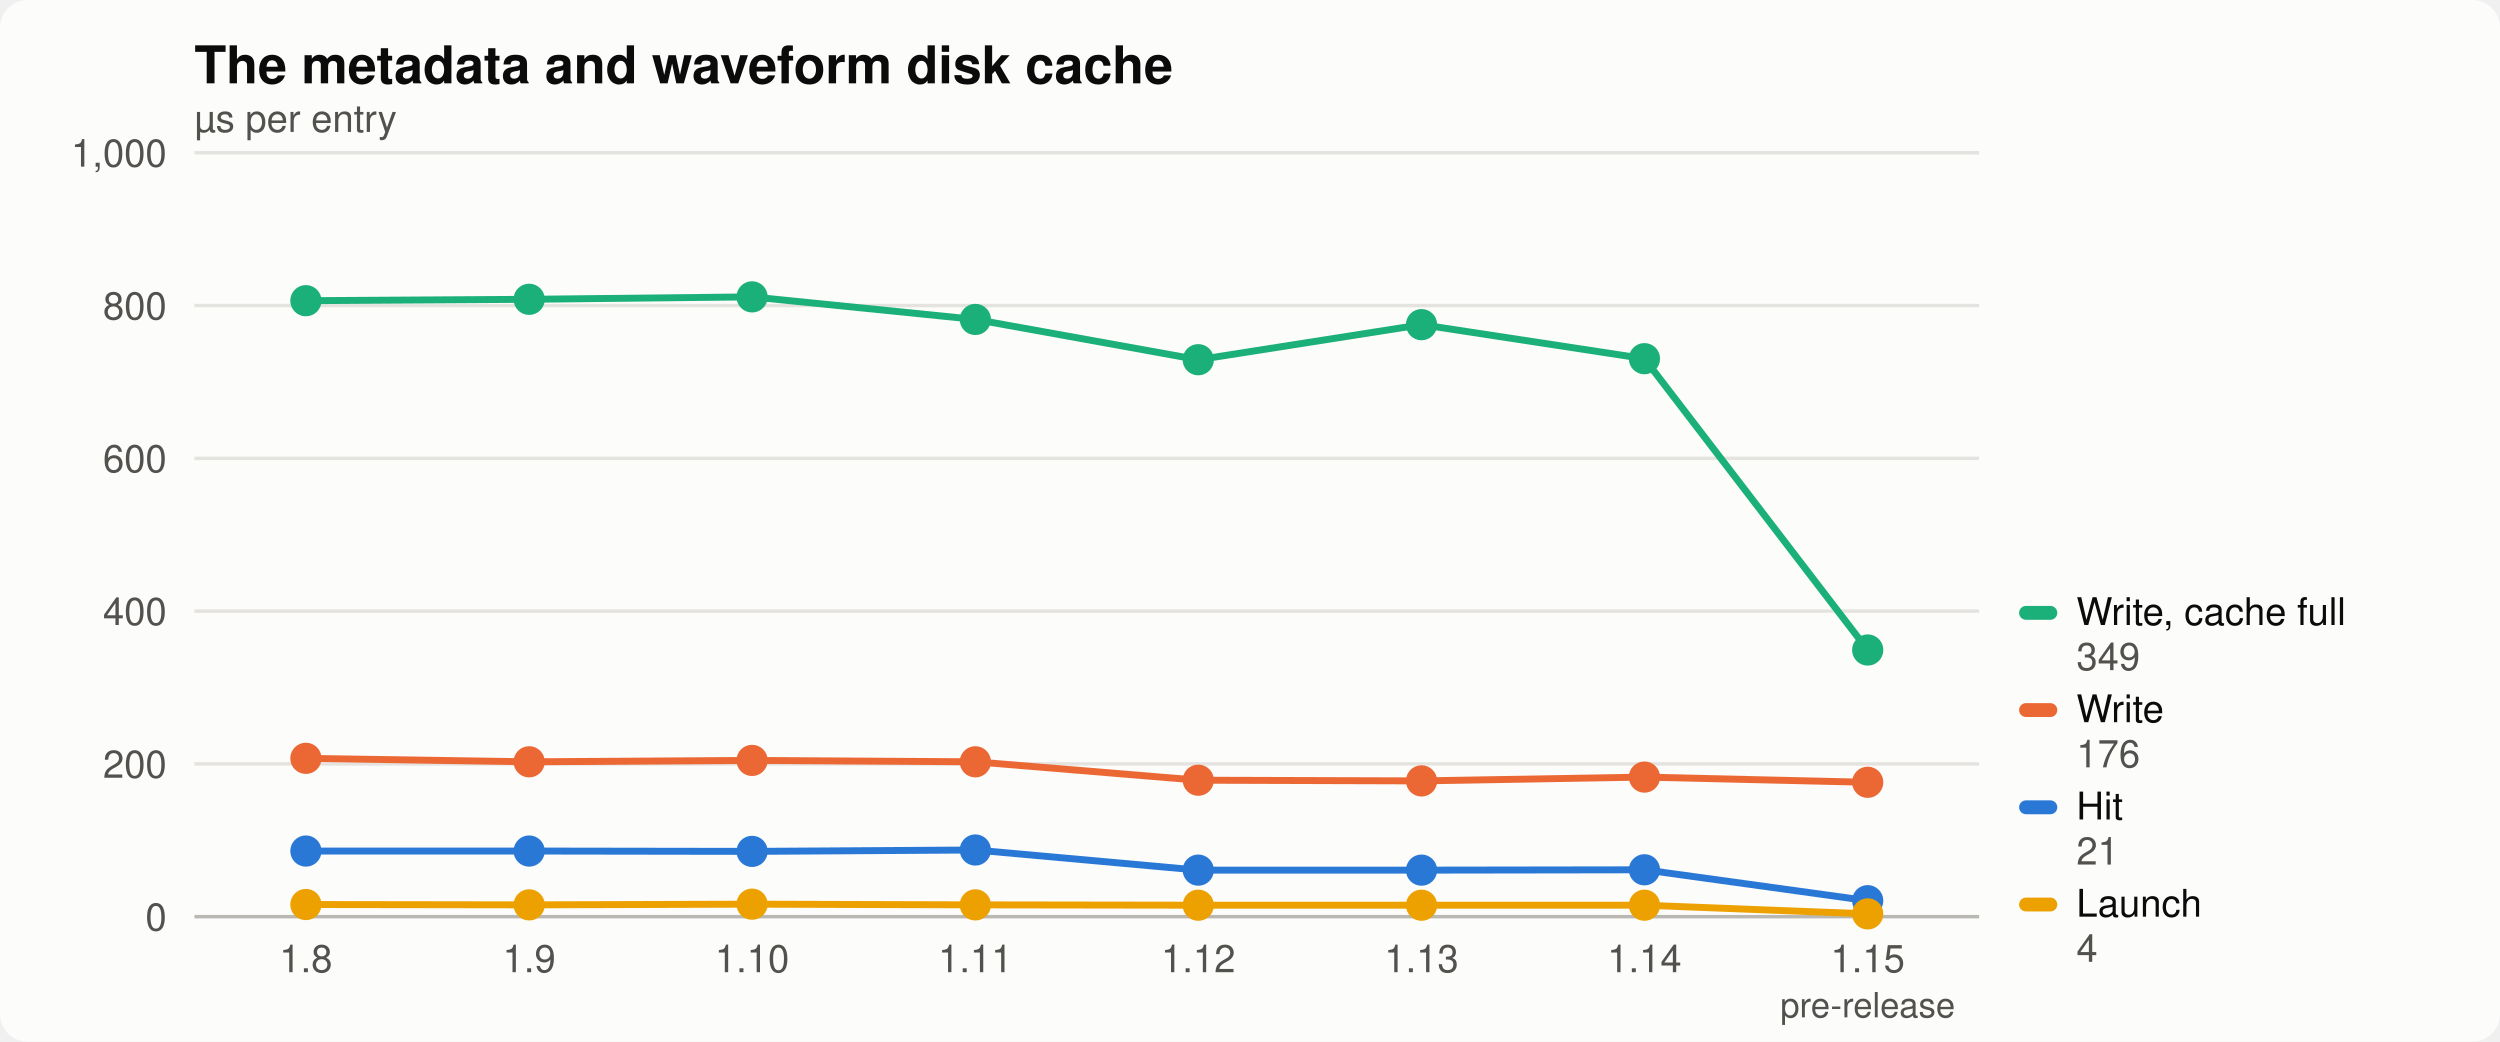
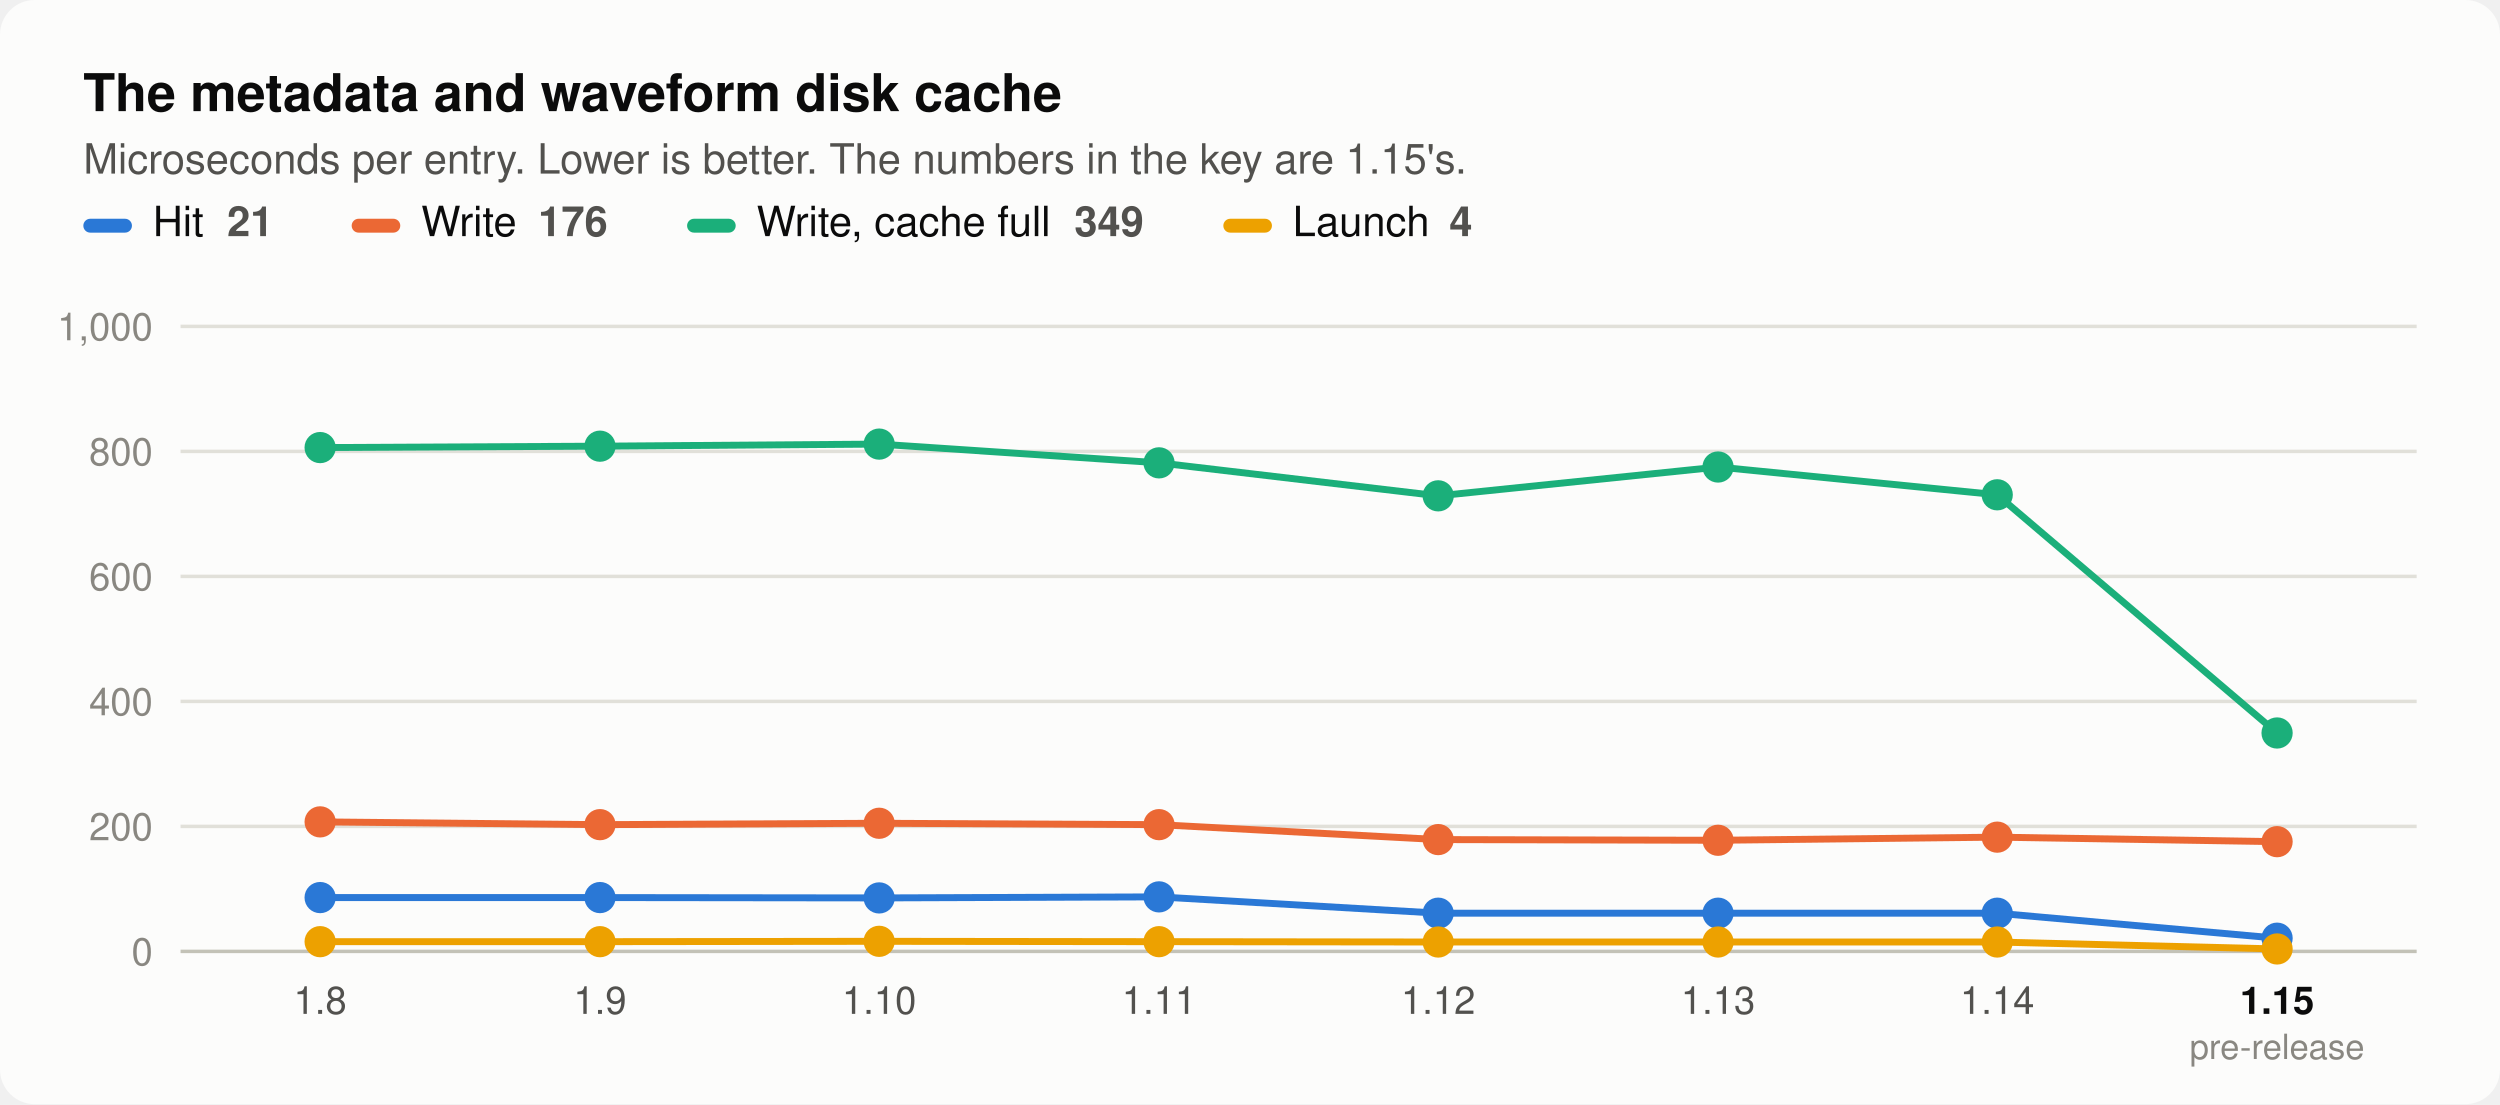
- <svg xmlns="http://www.w3.org/2000/svg" viewBox="0 0 720 300" width="720" height="300" font-family="-apple-system,BlinkMacSystemFont,Segoe UI,Helvetica,Arial,sans-serif" role="img" aria-label="The metadata and waveform disk cache">
-   <style>.bg{fill:#fcfcfb}.t{fill:#0b0b0b}.m{fill:#52514e}.g{stroke:#e4e3df}.a{stroke:#b9b8b2}.s0{stroke:#2a78d6;fill:#2a78d6}.s1{stroke:#eb6834;fill:#eb6834}.s2{stroke:#1baf7a;fill:#1baf7a}.s3{stroke:#eda100;fill:#eda100}@media (prefers-color-scheme:dark){.bg{fill:#1a1a19}.t{fill:#ffffff}.m{fill:#c3c2b7}.g{stroke:#2f2f2d}.a{stroke:#555550}.s0{stroke:#3987e5;fill:#3987e5}.s1{stroke:#d95926;fill:#d95926}.s2{stroke:#199e70;fill:#199e70}.s3{stroke:#c98500;fill:#c98500}}.l{fill:none;stroke-width:2;stroke-linejoin:round;stroke-linecap:round}</style>
-   <rect class="bg" width="720" height="300" rx="8" />
-   <text class="t" x="56" y="24" font-size="15" font-weight="600">The metadata and waveform disk cache</text>
-   <text class="m" x="56" y="38" font-size="11">µs per entry</text>
-   <line class="a" x1="56" x2="570" y1="264.0" y2="264.0" />
-   <text class="m" x="48" y="268.0" font-size="11" text-anchor="end">0</text>
-   <line class="g" x1="56" x2="570" y1="220.0" y2="220.0" />
-   <text class="m" x="48" y="224.0" font-size="11" text-anchor="end">200</text>
-   <line class="g" x1="56" x2="570" y1="176.0" y2="176.0" />
-   <text class="m" x="48" y="180.0" font-size="11" text-anchor="end">400</text>
-   <line class="g" x1="56" x2="570" y1="132.0" y2="132.0" />
-   <text class="m" x="48" y="136.0" font-size="11" text-anchor="end">600</text>
-   <line class="g" x1="56" x2="570" y1="88.0" y2="88.0" />
-   <text class="m" x="48" y="92.0" font-size="11" text-anchor="end">800</text>
-   <line class="g" x1="56" x2="570" y1="44.0" y2="44.0" />
-   <text class="m" x="48" y="48.0" font-size="11" text-anchor="end">1,000</text>
-   <text class="m" x="88.1" y="280" font-size="11" text-anchor="middle">1.8</text>
-   <text class="m" x="152.4" y="280" font-size="11" text-anchor="middle">1.9</text>
-   <text class="m" x="216.6" y="280" font-size="11" text-anchor="middle">1.10</text>
-   <text class="m" x="280.9" y="280" font-size="11" text-anchor="middle">1.11</text>
-   <text class="m" x="345.1" y="280" font-size="11" text-anchor="middle">1.12</text>
-   <text class="m" x="409.4" y="280" font-size="11" text-anchor="middle">1.13</text>
-   <text class="m" x="473.6" y="280" font-size="11" text-anchor="middle">1.14</text>
-   <text class="m" x="537.9" y="280" font-size="11" text-anchor="middle">1.15</text>
-   <text class="m" x="537.9" y="293" font-size="10" text-anchor="middle">pre-release</text>
-   <path class="l s0" d="M88.1,245.1 L152.4,245.1 L216.6,245.2 L280.9,244.8 L345.1,250.6 L409.4,250.6 L473.6,250.5 L537.9,259.4" />
-   <circle class="s0" cx="88.1" cy="245.1" r="4" stroke="none" />
-   <circle class="s0" cx="152.4" cy="245.1" r="4" stroke="none" />
-   <circle class="s0" cx="216.6" cy="245.2" r="4" stroke="none" />
-   <circle class="s0" cx="280.9" cy="244.8" r="4" stroke="none" />
-   <circle class="s0" cx="345.1" cy="250.6" r="4" stroke="none" />
-   <circle class="s0" cx="409.4" cy="250.6" r="4" stroke="none" />
-   <circle class="s0" cx="473.6" cy="250.5" r="4" stroke="none" />
-   <circle class="s0" cx="537.9" cy="259.4" r="4" stroke="none" />
-   <path class="l s1" d="M88.1,218.4 L152.4,219.4 L216.6,219.0 L280.9,219.4 L345.1,224.7 L409.4,224.9 L473.6,223.8 L537.9,225.3" />
-   <circle class="s1" cx="88.1" cy="218.4" r="4" stroke="none" />
-   <circle class="s1" cx="152.4" cy="219.4" r="4" stroke="none" />
-   <circle class="s1" cx="216.6" cy="219.0" r="4" stroke="none" />
-   <circle class="s1" cx="280.9" cy="219.4" r="4" stroke="none" />
-   <circle class="s1" cx="345.1" cy="224.7" r="4" stroke="none" />
-   <circle class="s1" cx="409.4" cy="224.9" r="4" stroke="none" />
-   <circle class="s1" cx="473.6" cy="223.8" r="4" stroke="none" />
-   <circle class="s1" cx="537.9" cy="225.3" r="4" stroke="none" />
-   <path class="l s2" d="M88.1,86.6 L152.4,86.2 L216.6,85.5 L280.9,92.0 L345.1,103.6 L409.4,93.5 L473.6,103.3 L537.9,187.2" />
-   <circle class="s2" cx="88.1" cy="86.6" r="4" stroke="none" />
-   <circle class="s2" cx="152.4" cy="86.2" r="4" stroke="none" />
-   <circle class="s2" cx="216.6" cy="85.5" r="4" stroke="none" />
-   <circle class="s2" cx="280.9" cy="92.0" r="4" stroke="none" />
-   <circle class="s2" cx="345.1" cy="103.6" r="4" stroke="none" />
-   <circle class="s2" cx="409.4" cy="93.5" r="4" stroke="none" />
-   <circle class="s2" cx="473.6" cy="103.3" r="4" stroke="none" />
-   <circle class="s2" cx="537.9" cy="187.2" r="4" stroke="none" />
-   <path class="l s3" d="M88.1,260.5 L152.4,260.6 L216.6,260.4 L280.9,260.6 L345.1,260.7 L409.4,260.7 L473.6,260.7 L537.9,263.2" />
-   <circle class="s3" cx="88.1" cy="260.5" r="4" stroke="none" />
-   <circle class="s3" cx="152.4" cy="260.6" r="4" stroke="none" />
-   <circle class="s3" cx="216.6" cy="260.4" r="4" stroke="none" />
-   <circle class="s3" cx="280.9" cy="260.6" r="4" stroke="none" />
-   <circle class="s3" cx="345.1" cy="260.7" r="4" stroke="none" />
-   <circle class="s3" cx="409.4" cy="260.7" r="4" stroke="none" />
-   <circle class="s3" cx="473.6" cy="260.7" r="4" stroke="none" />
-   <circle class="s3" cx="537.9" cy="263.2" r="4" stroke="none" />
-   <rect class="s2" x="582" y="175.0" width="10" height="3" rx="1.5" stroke="none" />
-   <text class="t" x="598" y="180.0" font-size="11">Write, cache full</text>
-   <text class="m" x="598" y="193.0" font-size="11">349</text>
-   <rect class="s1" x="582" y="203.0" width="10" height="3" rx="1.5" stroke="none" />
-   <text class="t" x="598" y="208.0" font-size="11">Write</text>
-   <text class="m" x="598" y="221.0" font-size="11">176</text>
-   <rect class="s0" x="582" y="231.0" width="10" height="3" rx="1.5" stroke="none" />
-   <text class="t" x="598" y="236.0" font-size="11">Hit</text>
-   <text class="m" x="598" y="249.0" font-size="11">21</text>
-   <rect class="s3" x="582" y="259.0" width="10" height="3" rx="1.5" stroke="none" />
-   <text class="t" x="598" y="264.0" font-size="11">Launch</text>
-   <text class="m" x="598" y="277.0" font-size="11">4</text>
+ <svg xmlns="http://www.w3.org/2000/svg" viewBox="0 0 720 318" width="720" height="318" font-family="-apple-system,BlinkMacSystemFont,'Segoe UI',Helvetica,Arial,sans-serif" role="img" aria-label="The metadata and waveform disk cache">
+   <style>.bg{fill:#fcfcfb}.t{fill:#0b0b0b}.m{fill:#52514e}.q{fill:#898781}.box{fill:#f0efec}.g{stroke:#e1e0d9}.a{stroke:#c3c2b7}.k{stroke:#b9b8b2}.ring{stroke:#fcfcfb}.s0{fill:#2a78d6;stroke:#2a78d6}.s1{fill:#eb6834;stroke:#eb6834}.s2{fill:#1baf7a;stroke:#1baf7a}.s3{fill:#eda100;stroke:#eda100}@media (prefers-color-scheme:dark){.bg{fill:#1a1a19}.t{fill:#f0efec}.m{fill:#c3c2b7}.q{fill:#898781}.box{fill:#262624}.g{stroke:#2c2c2a}.a{stroke:#383835}.k{stroke:#55554f}.ring{stroke:#1a1a19}.s0{fill:#3987e5;stroke:#3987e5}.s1{fill:#d95926;stroke:#d95926}.s2{fill:#199e70;stroke:#199e70}.s3{fill:#c98500;stroke:#c98500}}text{font-variant-numeric:tabular-nums}.ln{fill:none;stroke-linejoin:round;stroke-linecap:round}rect.s0,rect.s1,rect.s2,rect.s3,rect.s4,rect.s5,rect.s6,rect.s7,rect.sg{stroke:none}</style>
+   <rect class="bg" width="720" height="318" rx="10" />
+   <text class="t" x="24.0" y="32.0" font-size="15" text-anchor="start" font-weight="600">The metadata and waveform disk cache</text>
+   <text class="m" x="24.0" y="50.0" font-size="12" text-anchor="start">Microseconds per entry. Lower is better. The numbers in the key are 1.15's.</text>
+   <rect class="s0" x="24" y="63.0" width="14" height="4" rx="2" />
+   <text class="t" x="44.0" y="68.0" font-size="12" text-anchor="start">Hit</text>
+   <text class="m" x="65.4" y="68.0" font-size="12" text-anchor="start" font-weight="600">21</text>
+   <rect class="s1" x="101.28" y="63.0" width="14" height="4" rx="2" />
+   <text class="t" x="121.3" y="68.0" font-size="12" text-anchor="start">Write</text>
+   <text class="m" x="155.0" y="68.0" font-size="12" text-anchor="start" font-weight="600">176</text>
+   <rect class="s2" x="197.88" y="63.0" width="14" height="4" rx="2" />
+   <text class="t" x="217.9" y="68.0" font-size="12" text-anchor="start">Write, cache full</text>
+   <text class="m" x="309.4" y="68.0" font-size="12" text-anchor="start" font-weight="600">349</text>
+   <rect class="s3" x="352.32" y="63.0" width="14" height="4" rx="2" />
+   <text class="t" x="372.3" y="68.0" font-size="12" text-anchor="start">Launch</text>
+   <text class="m" x="417.4" y="68.0" font-size="12" text-anchor="start" font-weight="600">4</text>
+   <line class="a" x1="52.0" y1="274.0" x2="696.0" y2="274.0" stroke-width="1" />
+   <text class="q" x="44.0" y="278.0" font-size="11" text-anchor="end">0</text>
+   <line class="g" x1="52.0" y1="238.0" x2="696.0" y2="238.0" stroke-width="1" />
+   <text class="q" x="44.0" y="242.0" font-size="11" text-anchor="end">200</text>
+   <line class="g" x1="52.0" y1="202.0" x2="696.0" y2="202.0" stroke-width="1" />
+   <text class="q" x="44.0" y="206.0" font-size="11" text-anchor="end">400</text>
+   <line class="g" x1="52.0" y1="166.0" x2="696.0" y2="166.0" stroke-width="1" />
+   <text class="q" x="44.0" y="170.0" font-size="11" text-anchor="end">600</text>
+   <line class="g" x1="52.0" y1="130.0" x2="696.0" y2="130.0" stroke-width="1" />
+   <text class="q" x="44.0" y="134.0" font-size="11" text-anchor="end">800</text>
+   <line class="g" x1="52.0" y1="94.0" x2="696.0" y2="94.0" stroke-width="1" />
+   <text class="q" x="44.0" y="98.0" font-size="11" text-anchor="end">1,000</text>
+   <text class="m" x="92.2" y="292.0" font-size="11" text-anchor="middle">1.8</text>
+   <text class="m" x="172.8" y="292.0" font-size="11" text-anchor="middle">1.9</text>
+   <text class="m" x="253.2" y="292.0" font-size="11" text-anchor="middle">1.10</text>
+   <text class="m" x="333.8" y="292.0" font-size="11" text-anchor="middle">1.11</text>
+   <text class="m" x="414.2" y="292.0" font-size="11" text-anchor="middle">1.12</text>
+   <text class="m" x="494.8" y="292.0" font-size="11" text-anchor="middle">1.13</text>
+   <text class="m" x="575.2" y="292.0" font-size="11" text-anchor="middle">1.14</text>
+   <text class="t" x="655.8" y="292.0" font-size="11" text-anchor="middle" font-weight="600">1.15</text>
+   <text class="q" x="655.8" y="305.0" font-size="10" text-anchor="middle">pre-release</text>
+   <path class="ln s0" stroke-width="2" d="M92.2,258.5 L172.8,258.5 L253.2,258.6 L333.8,258.3 L414.2,263.0 L494.8,263.0 L575.2,263.0 L655.8,270.2" />
+   <circle class="s0 ring" cx="92.2" cy="258.5" r="3.5" stroke-width="2" />
+   <circle class="s0 ring" cx="172.8" cy="258.5" r="3.5" stroke-width="2" />
+   <circle class="s0 ring" cx="253.2" cy="258.6" r="3.5" stroke-width="2" />
+   <circle class="s0 ring" cx="333.8" cy="258.3" r="3.5" stroke-width="2" />
+   <circle class="s0 ring" cx="414.2" cy="263.0" r="3.5" stroke-width="2" />
+   <circle class="s0 ring" cx="494.8" cy="263.0" r="3.5" stroke-width="2" />
+   <circle class="s0 ring" cx="575.2" cy="263.0" r="3.5" stroke-width="2" />
+   <circle class="s0 ring" cx="655.8" cy="270.2" r="3.5" stroke-width="2" />
+   <path class="ln s1" stroke-width="2" d="M92.2,236.7 L172.8,237.5 L253.2,237.1 L333.8,237.5 L414.2,241.8 L494.8,242.0 L575.2,241.1 L655.8,242.4" />
+   <circle class="s1 ring" cx="92.2" cy="236.7" r="3.5" stroke-width="2" />
+   <circle class="s1 ring" cx="172.8" cy="237.5" r="3.5" stroke-width="2" />
+   <circle class="s1 ring" cx="253.2" cy="237.1" r="3.5" stroke-width="2" />
+   <circle class="s1 ring" cx="333.8" cy="237.5" r="3.5" stroke-width="2" />
+   <circle class="s1 ring" cx="414.2" cy="241.8" r="3.5" stroke-width="2" />
+   <circle class="s1 ring" cx="494.8" cy="242.0" r="3.5" stroke-width="2" />
+   <circle class="s1 ring" cx="575.2" cy="241.1" r="3.5" stroke-width="2" />
+   <circle class="s1 ring" cx="655.8" cy="242.4" r="3.5" stroke-width="2" />
+   <path class="ln s2" stroke-width="2" d="M92.2,128.9 L172.8,128.5 L253.2,127.9 L333.8,133.3 L414.2,142.8 L494.8,134.5 L575.2,142.5 L655.8,211.1" />
+   <circle class="s2 ring" cx="92.2" cy="128.9" r="3.5" stroke-width="2" />
+   <circle class="s2 ring" cx="172.8" cy="128.5" r="3.5" stroke-width="2" />
+   <circle class="s2 ring" cx="253.2" cy="127.9" r="3.5" stroke-width="2" />
+   <circle class="s2 ring" cx="333.8" cy="133.3" r="3.5" stroke-width="2" />
+   <circle class="s2 ring" cx="414.2" cy="142.8" r="3.5" stroke-width="2" />
+   <circle class="s2 ring" cx="494.8" cy="134.5" r="3.5" stroke-width="2" />
+   <circle class="s2 ring" cx="575.2" cy="142.5" r="3.5" stroke-width="2" />
+   <circle class="s2 ring" cx="655.8" cy="211.1" r="3.5" stroke-width="2" />
+   <path class="ln s3" stroke-width="2" d="M92.2,271.2 L172.8,271.2 L253.2,271.1 L333.8,271.2 L414.2,271.3 L494.8,271.3 L575.2,271.3 L655.8,273.3" />
+   <circle class="s3 ring" cx="92.2" cy="271.2" r="3.5" stroke-width="2" />
+   <circle class="s3 ring" cx="172.8" cy="271.2" r="3.5" stroke-width="2" />
+   <circle class="s3 ring" cx="253.2" cy="271.1" r="3.5" stroke-width="2" />
+   <circle class="s3 ring" cx="333.8" cy="271.2" r="3.5" stroke-width="2" />
+   <circle class="s3 ring" cx="414.2" cy="271.3" r="3.5" stroke-width="2" />
+   <circle class="s3 ring" cx="494.8" cy="271.3" r="3.5" stroke-width="2" />
+   <circle class="s3 ring" cx="575.2" cy="271.3" r="3.5" stroke-width="2" />
+   <circle class="s3 ring" cx="655.8" cy="273.3" r="3.5" stroke-width="2" />
</svg>
